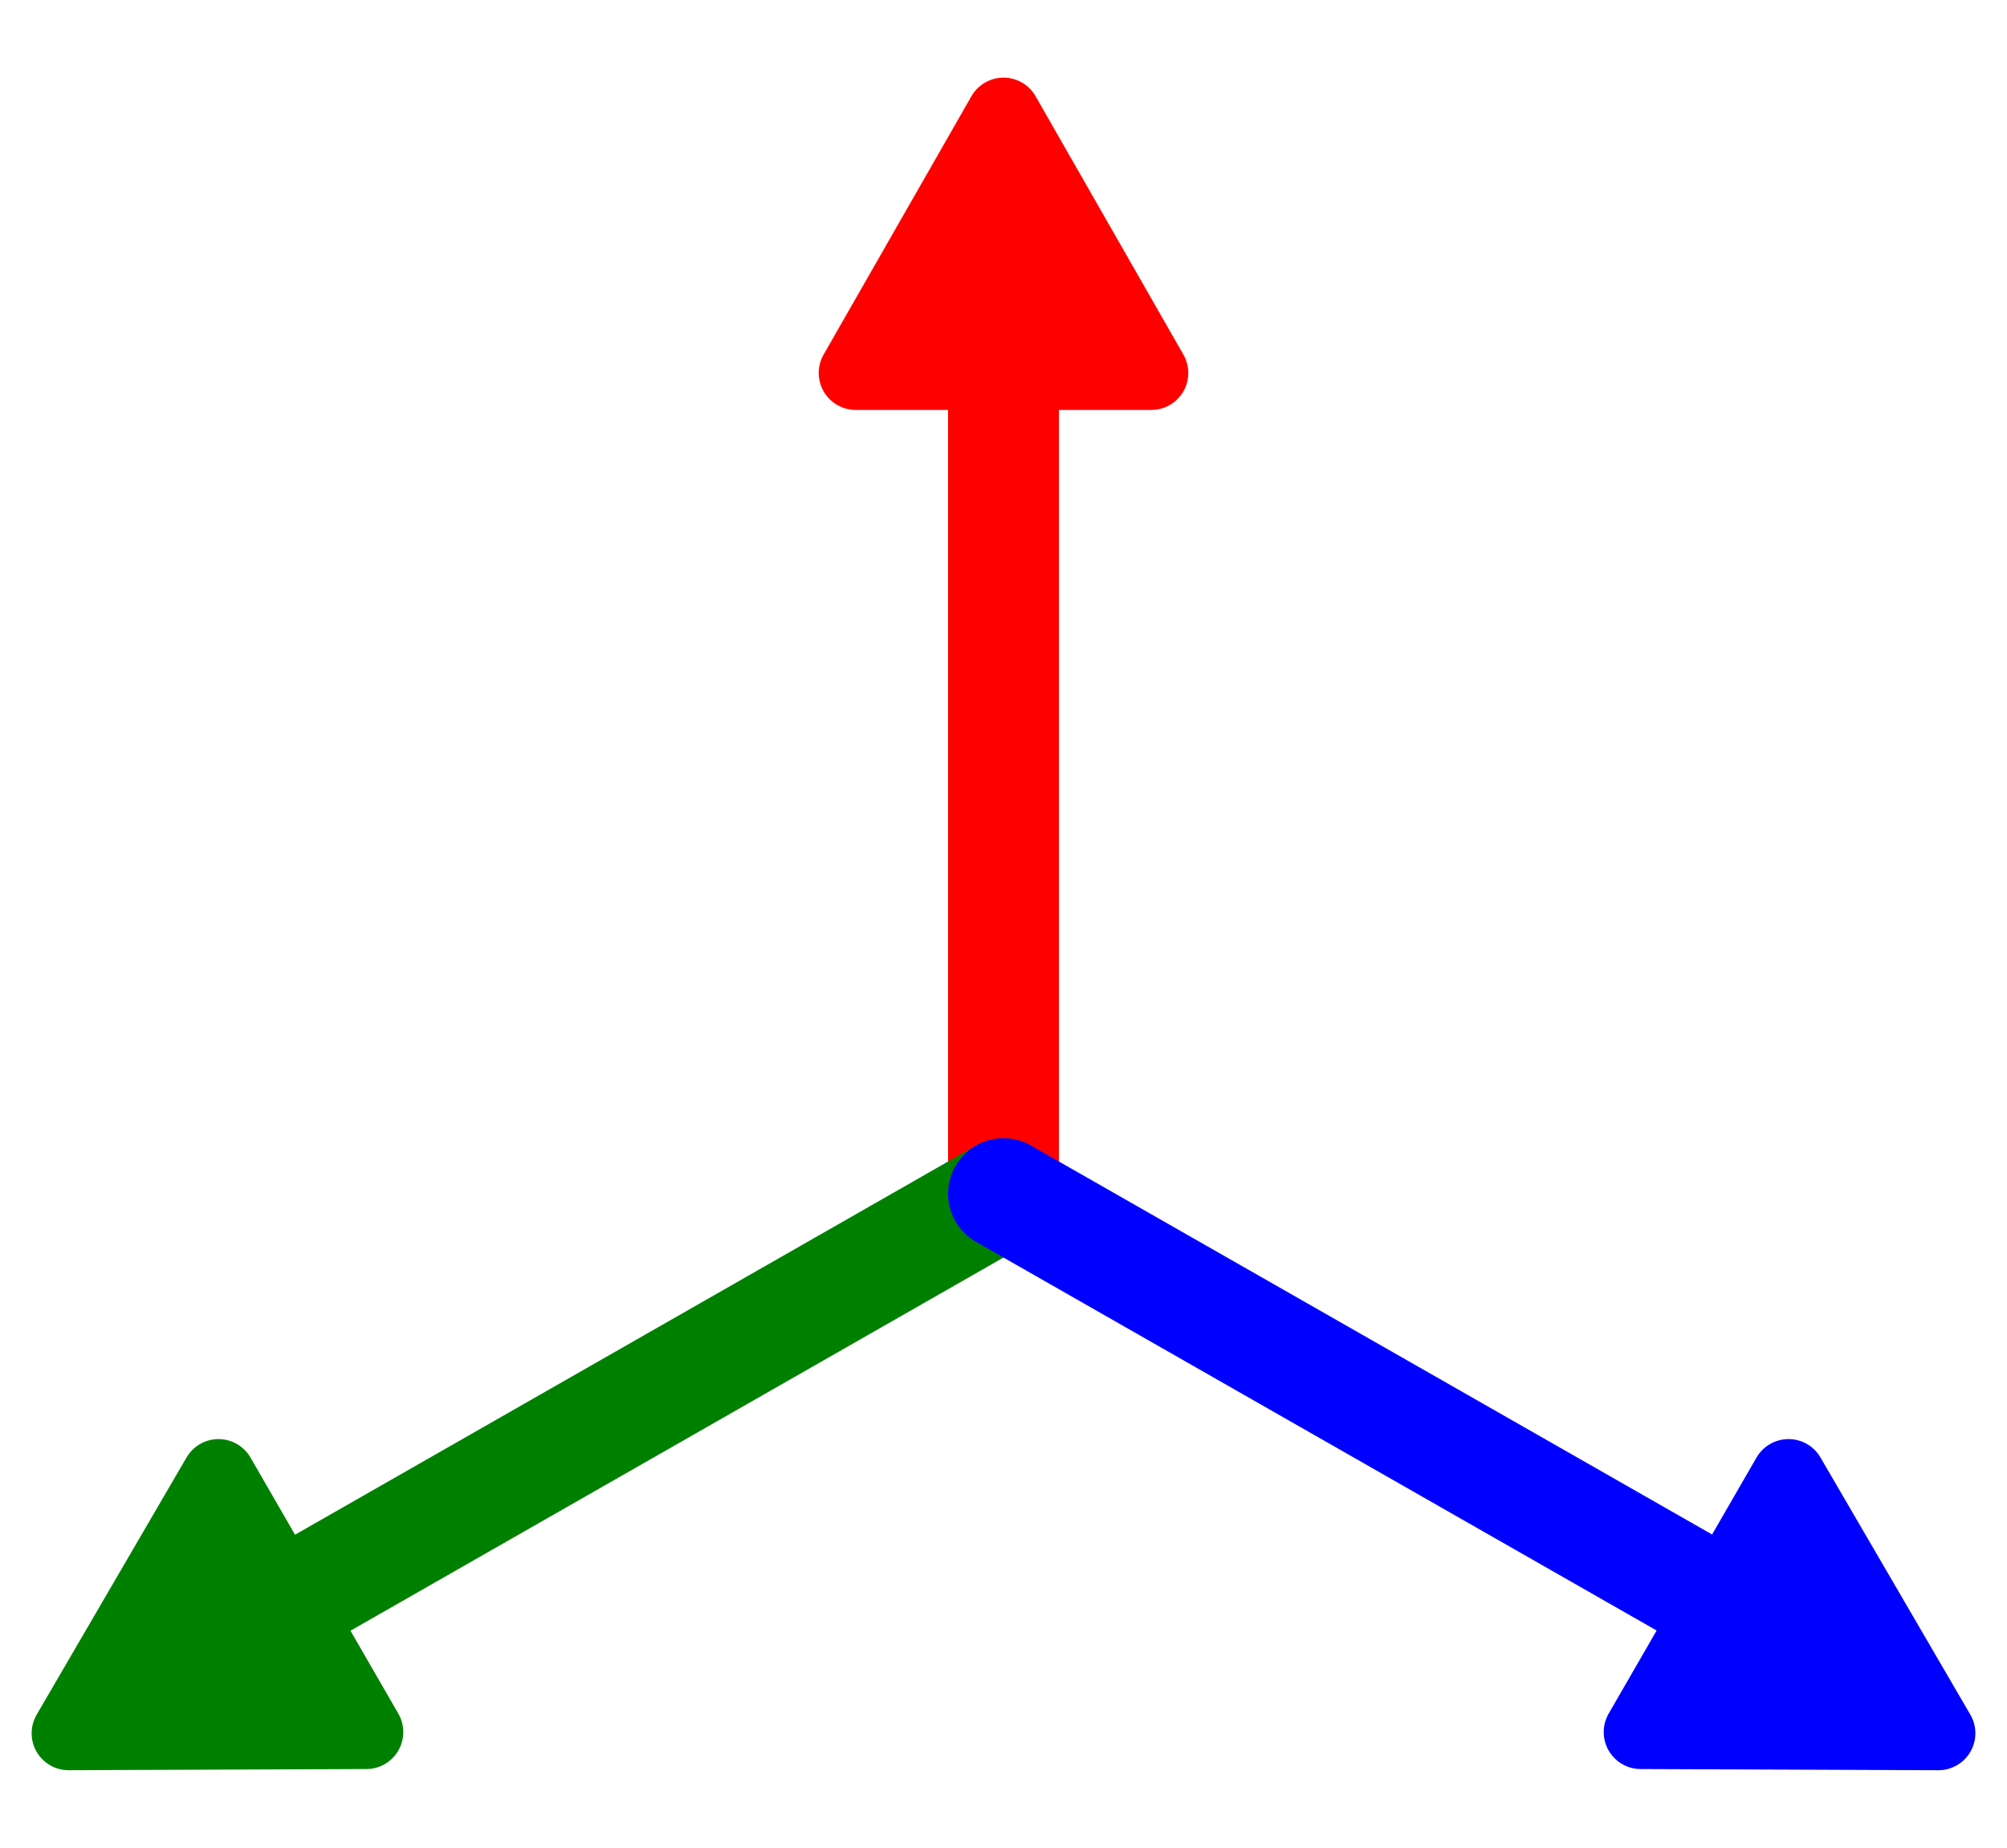
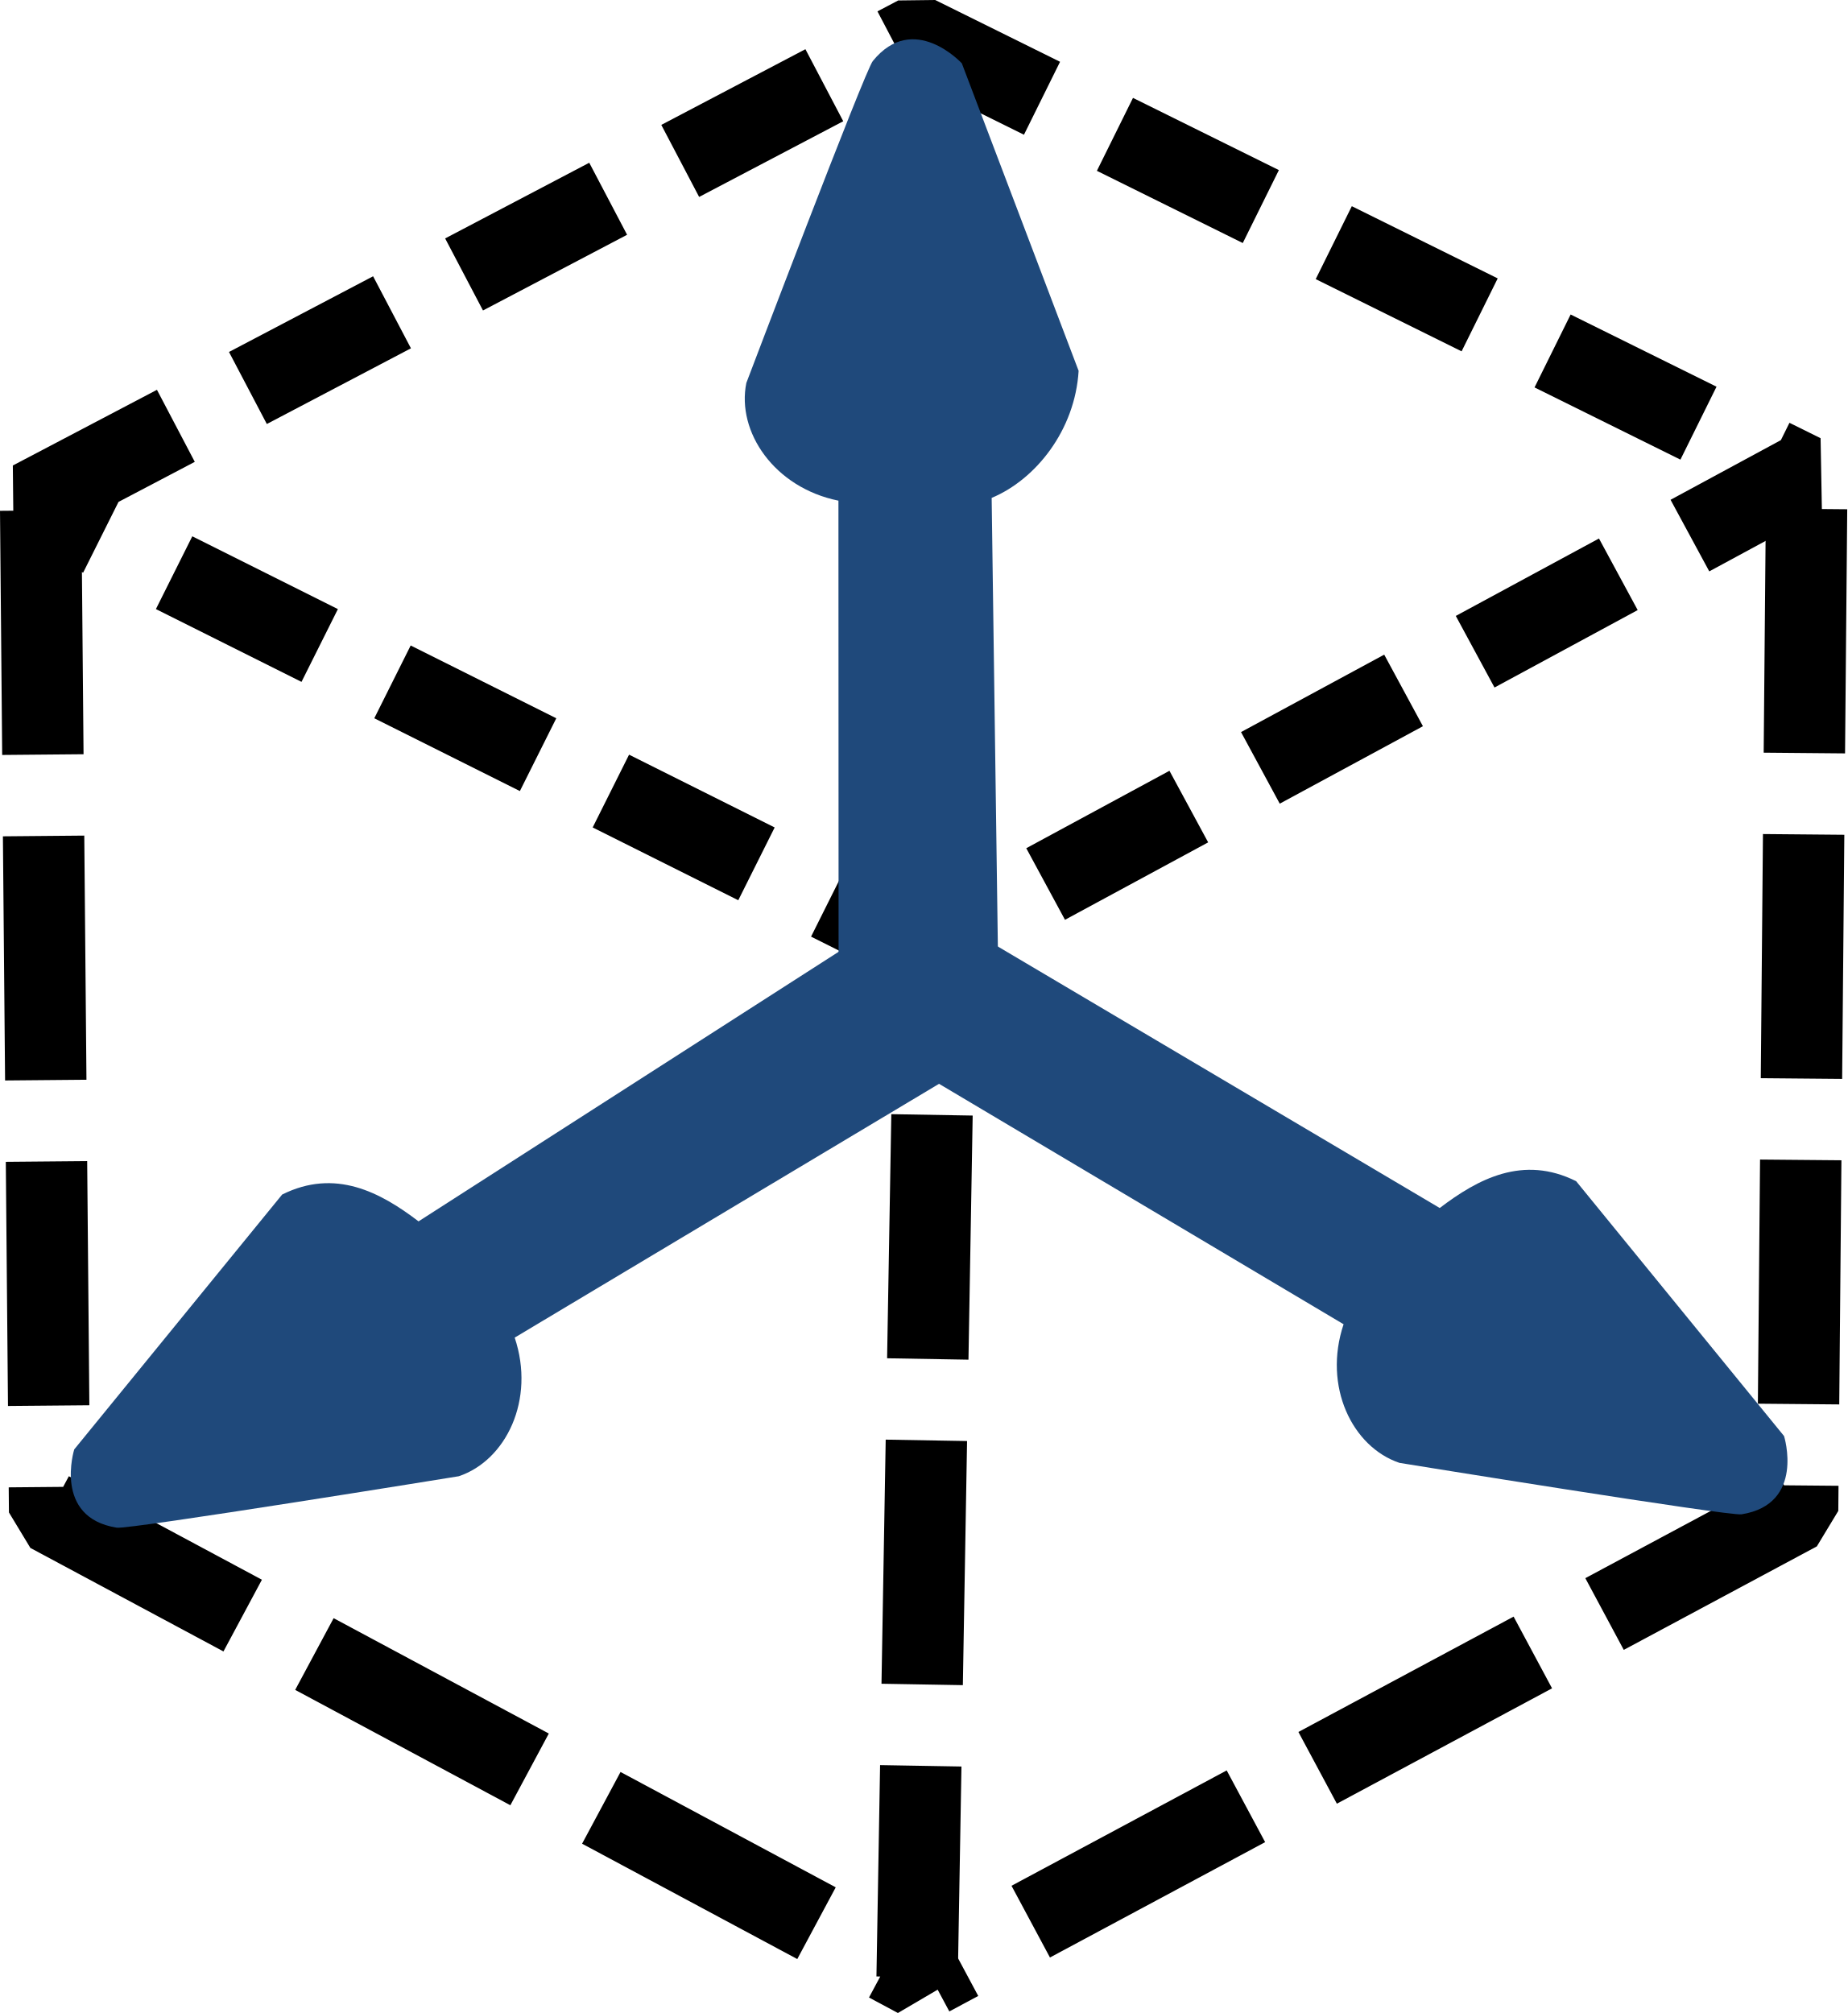
- <svg xmlns="http://www.w3.org/2000/svg" width="15.326mm" height="14.111mm" viewBox="0 0 54.306 50" id="svg2" version="1.1">
+ <svg xmlns="http://www.w3.org/2000/svg" width="20.718mm" height="22.578mm" viewBox="0 0 73.41 80" id="svg2" version="1.1">
  <defs id="defs4">
    <marker orient="auto" refY="0" refX="0" id="marker4463" style="overflow:visible">
      <path id="path4465" d="M 0,0 5,-5 -12.5,0 5,5 0,0 Z" style="fill:#000000;fill-opacity:1;fill-rule:evenodd;stroke:#000000;stroke-width:1pt;stroke-opacity:1" transform="matrix(0.8,0,0,0.8,10,0)" />
    </marker>
    <marker orient="auto" refY="0" refX="0" id="Arrow1Lend" style="overflow:visible">
      <path id="path4164" d="M 0,0 5,-5 -12.5,0 5,5 0,0 Z" style="fill:#000000;fill-opacity:1;fill-rule:evenodd;stroke:#000000;stroke-width:1pt;stroke-opacity:1" transform="matrix(-0.8,0,0,-0.8,-10,0)" />
    </marker>
    <marker orient="auto" refY="0" refX="0" id="Arrow1Lstart" style="overflow:visible">
      <path id="path4161" d="M 0,0 5,-5 -12.5,0 5,5 0,0 Z" style="fill:#000000;fill-opacity:1;fill-rule:evenodd;stroke:#000000;stroke-width:1pt;stroke-opacity:1" transform="matrix(0.8,0,0,0.8,10,0)" />
    </marker>
  </defs>
-   <g id="layer1" transform="translate(-197.786,-559.505)">
-     <path style="fill:#ff0000;stroke:#ff0000;stroke-width:3;stroke-linecap:round;stroke-linejoin:miter;stroke-miterlimit:4;stroke-opacity:1;stroke-dasharray:none" d="m 224.939,566.691 0,25.314" id="path3013" />
-     <path style="fill:#008000;stroke:#008000;stroke-width:3;stroke-linecap:round;stroke-linejoin:miter;stroke-miterlimit:4;stroke-opacity:1;stroke-dasharray:none" d="m 224.939,591.805 -22.439,12.823" id="path3013-7-4" />
-     <path style="fill:none;stroke:#0000ff;stroke-width:3;stroke-linecap:round;stroke-linejoin:miter;stroke-miterlimit:4;stroke-opacity:1;stroke-dasharray:none" d="m 224.939,591.805 22.261,12.712" id="path3013-7" />
-     <path style="fill:#ff0000;fill-opacity:1;stroke:#ff0000;stroke-width:2;stroke-linecap:round;stroke-linejoin:round;stroke-miterlimit:4;stroke-opacity:1;stroke-dasharray:none" d="m 228.939,569.597 -4,0 -4,0 2,-3.496 2,-3.496 2,3.496 z" id="path3837-98" />
-     <path style="fill:#0000ff;fill-opacity:1;stroke:#0000ff;stroke-width:2;stroke-linecap:round;stroke-linejoin:round;stroke-miterlimit:4;stroke-opacity:1;stroke-dasharray:none" d="m 242.18,606.373 2,-3.464 2,-3.464 2.028,3.48 2.028,3.48 -4.028,-0.016 z" id="path3837-98-6" />
-     <path style="fill:#008000;fill-opacity:1;stroke:#008000;stroke-width:2;stroke-linecap:round;stroke-linejoin:round;stroke-miterlimit:4;stroke-opacity:1;stroke-dasharray:none" d="m 203.698,599.445 2,3.464 2,3.464 -4.028,0.016 -4.028,0.016 2.028,-3.48 z" id="path3837-98-5" />
+   <g id="layer1" transform="translate(-197.786,-528.0909)">
+     <path style="opacity:1;fill:none;fill-opacity:1;fill-rule:evenodd;stroke:#000000;stroke-width:3.234;stroke-linecap:butt;stroke-linejoin:bevel;stroke-miterlimit:4;stroke-dasharray:6.469, 3.234;stroke-dashoffset:0;stroke-opacity:1" d="m 199.048,548.022 35.186,-18.482 35.186,17.415 -34.831,18.837 z" id="path3347" />
+     <path style="fill:none;fill-rule:evenodd;stroke:#000000;stroke-width:3.234;stroke-linecap:butt;stroke-linejoin:bevel;stroke-miterlimit:4;stroke-dasharray:9.703, 3.234;stroke-dashoffset:0;stroke-opacity:1" d="m 199.403,548.377 0.355,39.807 34.475,18.482 0.711,-41.228" id="path4149" />
+     <path style="fill:#1f497b;fill-opacity:1;fill-rule:evenodd;stroke:none;stroke-width:1px;stroke-linecap:butt;stroke-linejoin:bevel;stroke-opacity:1" d="m 236.988,562.147 0.267,7.73 -19.015,11.373 c 0.828,2.469 -0.346,4.88 -2.221,5.509 0,0 -13.15,2.132 -13.595,2.044 -2.536,-0.403 -1.688,-3.11 -1.688,-3.11 l 8.263,-10.129 c 2.108,-1.052 3.905,-0.09 5.42,1.066 z" id="path5153" />
+     <path style="fill:none;fill-rule:evenodd;stroke:#000000;stroke-width:3.234;stroke-linecap:butt;stroke-linejoin:bevel;stroke-miterlimit:4;stroke-dasharray:9.703, 3.234;stroke-dashoffset:0;stroke-opacity:1" d="m 269.579,548.315 -0.355,39.807 -34.475,18.482" id="path4149-9" />
+     <path style="fill:#1f497b;fill-opacity:1;fill-rule:evenodd;stroke:none;stroke-width:1px;stroke-linecap:butt;stroke-linejoin:bevel;stroke-opacity:1" d="m 235.632,564.636 -3.288,4.887 18.837,11.196 c -0.828,2.469 0.346,4.88 2.221,5.509 0,0 13.15,2.132 13.595,2.044 2.536,-0.403 1.688,-3.11 1.688,-3.11 l -8.263,-10.129 c -2.108,-1.052 -3.905,-0.09 -5.42,1.066 z" id="path5153-1" />
+     <path style="fill:#1f497b;fill-opacity:1;fill-rule:evenodd;stroke:none;stroke-width:1px;stroke-linecap:butt;stroke-linejoin:bevel;stroke-opacity:1" d="m 237.45,566.322 -6.338,0.137 -0.006,-18.471 c -2.552,-0.518 -4.054,-2.74 -3.66,-4.678 0,0 4.728,-12.455 5.027,-12.795 1.618,-1.995 3.537,0.093 3.537,0.093 l 4.641,12.221 c -0.143,2.352 -1.697,4.315 -3.456,5.049 z" id="path5153-2" />
  </g>
</svg>
